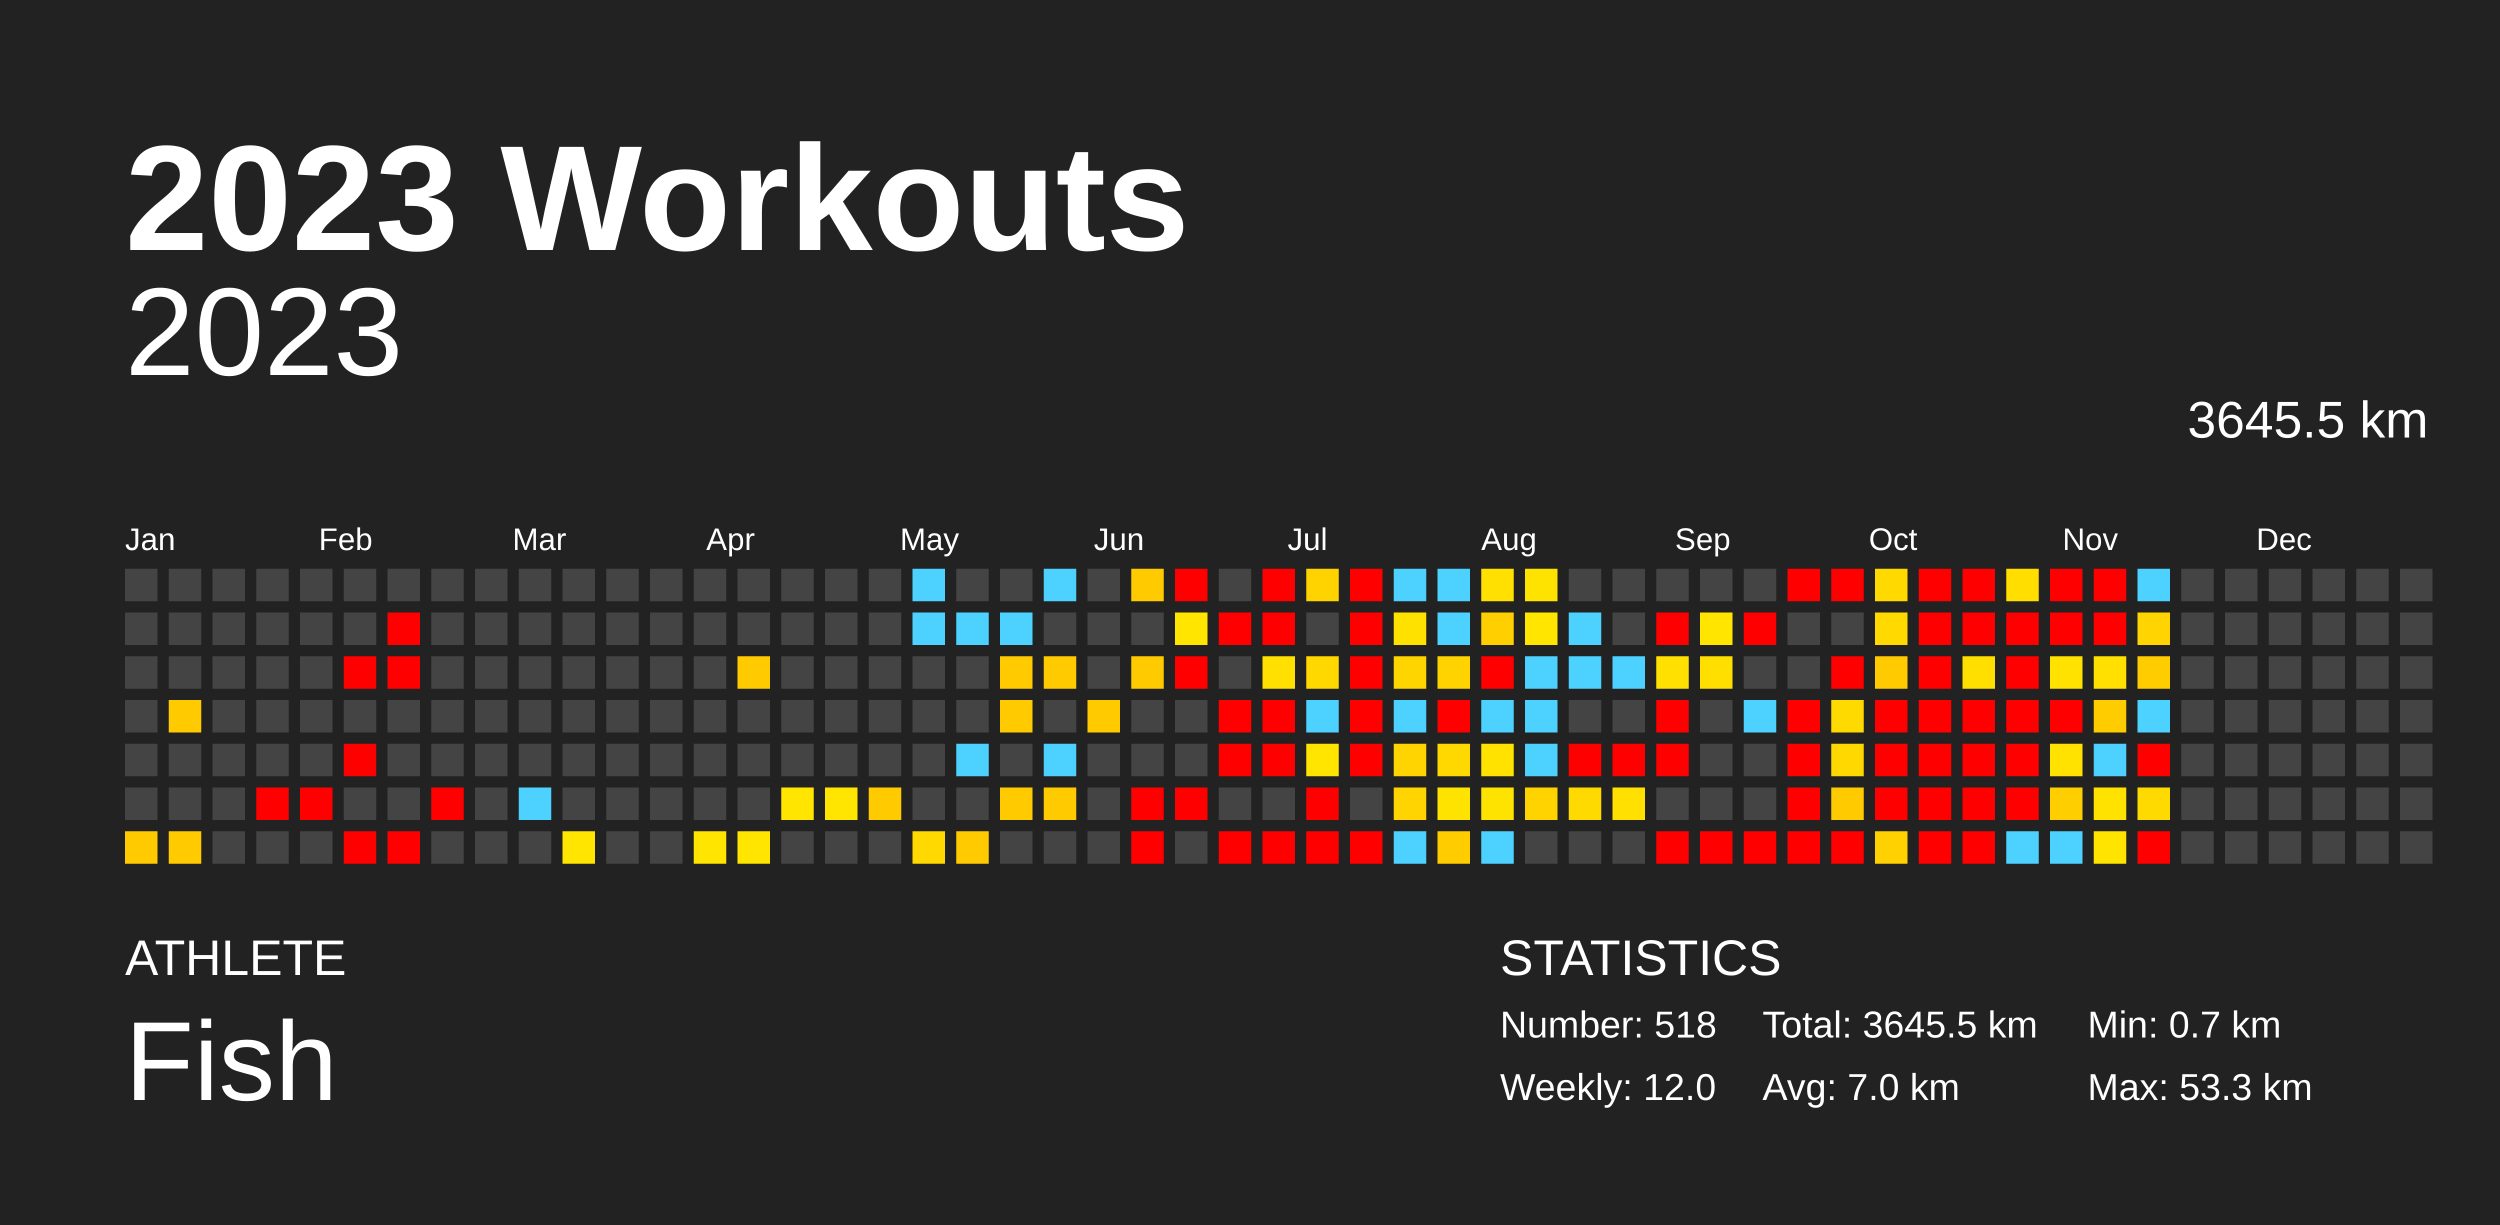
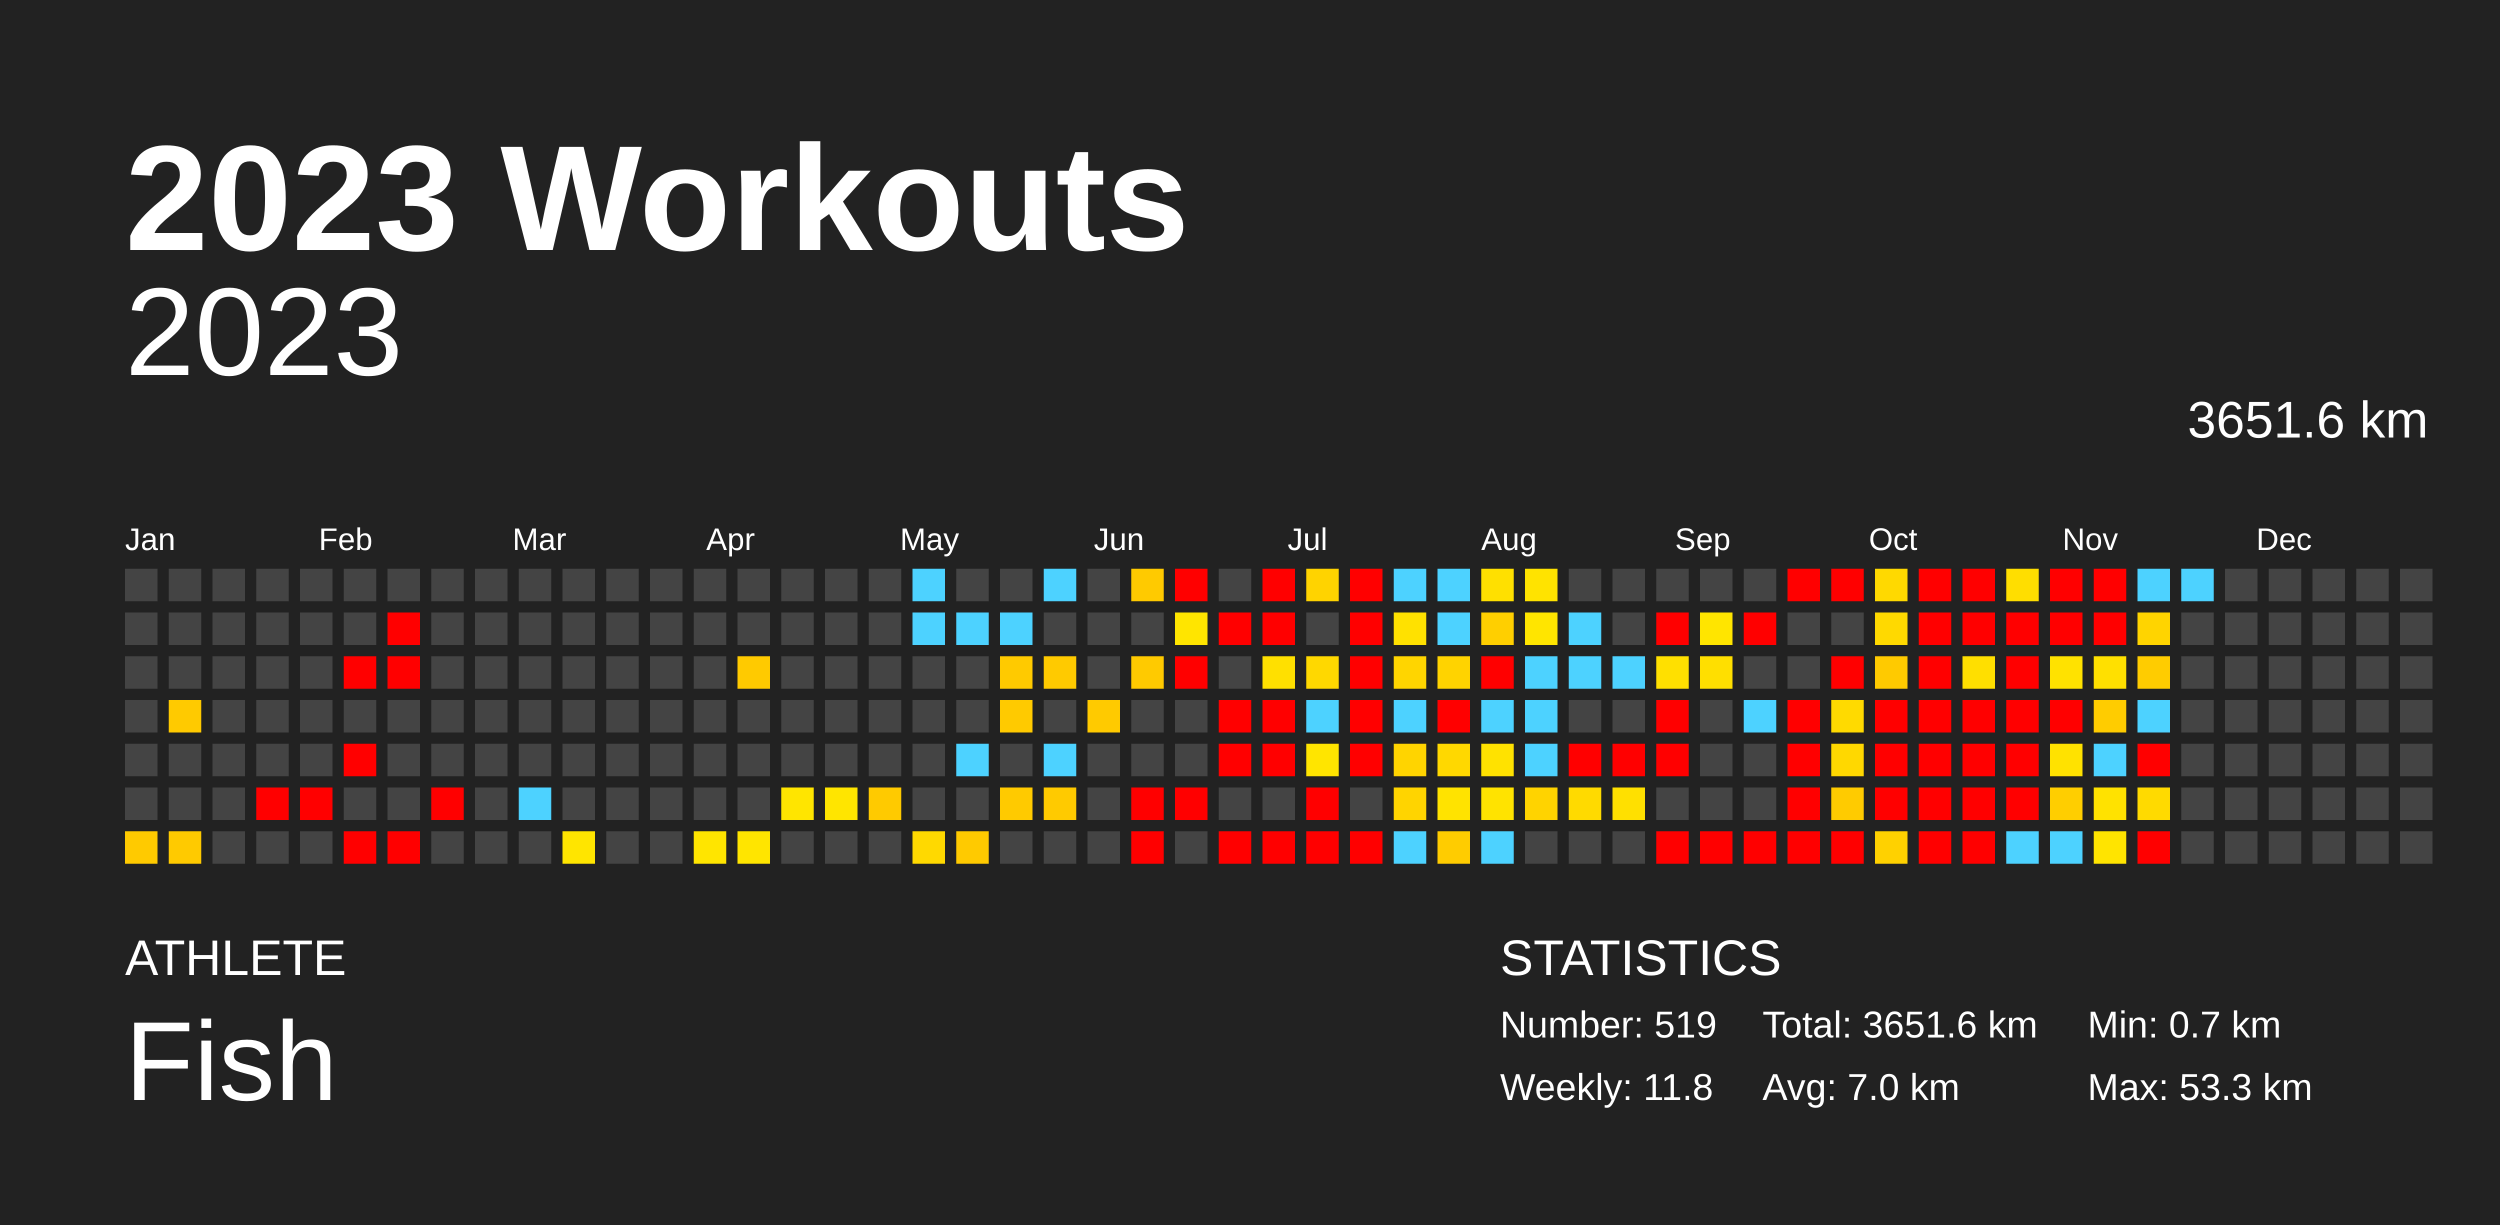
<svg xmlns="http://www.w3.org/2000/svg" baseProfile="full" height="98mm" version="1.1" viewBox="0,0,200,98" width="200mm">
  <defs />
  <rect fill="#222222" height="98" width="200" x="0" y="0" />
  <text fill="#FFFFFF" style="font-size:12px; font-family:Arial; font-weight:bold;" x="10" y="20">2023 Workouts</text>
  <text fill="#FFFFFF" style="font-size:4px; font-family:Arial" x="10" y="78">ATHLETE</text>
  <text fill="#FFFFFF" style="font-size:9px; font-family:Arial" x="10" y="88">Fish</text>
  <text fill="#FFFFFF" style="font-size:4px; font-family:Arial" x="120" y="78">STATISTICS</text>
-   <text fill="#FFFFFF" style="font-size:3px; font-family:Arial" x="120" y="83">Number: 518</text>
-   <text fill="#FFFFFF" style="font-size:3px; font-family:Arial" x="120" y="88">Weekly: 12.0</text>
-   <text fill="#FFFFFF" style="font-size:3px; font-family:Arial" x="141" y="83">Total: 3645.5 km</text>
+   <text fill="#FFFFFF" style="font-size:3px; font-family:Arial" x="120" y="83">Number: 519</text>
+   <text fill="#FFFFFF" style="font-size:3px; font-family:Arial" x="120" y="88">Weekly: 11.8</text>
+   <text fill="#FFFFFF" style="font-size:3px; font-family:Arial" x="141" y="83">Total: 3651.6 km</text>
  <text fill="#FFFFFF" style="font-size:3px; font-family:Arial" x="141" y="88">Avg: 7.0 km</text>
  <text fill="#FFFFFF" style="font-size:3px; font-family:Arial" x="167" y="83">Min: 0.7 km</text>
  <text fill="#FFFFFF" style="font-size:3px; font-family:Arial" x="167" y="88">Max: 53.3 km</text>
  <text alignment-baseline="hanging" fill="#FFFFFF" style="font-size:10.0px; font-family:Arial;" x="10" y="30">2023</text>
-   <text alignment-baseline="hanging" fill="#FFFFFF" style="font-size:4.125px; font-family:Arial;" x="175" y="35">3645.5 km</text>
+   <text alignment-baseline="hanging" fill="#FFFFFF" style="font-size:4.125px; font-family:Arial;" x="175" y="35">3651.6 km</text>
  <text fill="#FFFFFF" style="font-size:2.5px; font-family:Arial" x="10.0" y="44">Jan</text>
  <text fill="#FFFFFF" style="font-size:2.5px; font-family:Arial" x="25.5" y="44">Feb</text>
  <text fill="#FFFFFF" style="font-size:2.5px; font-family:Arial" x="41.0" y="44">Mar</text>
  <text fill="#FFFFFF" style="font-size:2.5px; font-family:Arial" x="56.5" y="44">Apr</text>
  <text fill="#FFFFFF" style="font-size:2.5px; font-family:Arial" x="72.0" y="44">May</text>
  <text fill="#FFFFFF" style="font-size:2.5px; font-family:Arial" x="87.5" y="44">Jun</text>
  <text fill="#FFFFFF" style="font-size:2.5px; font-family:Arial" x="103.0" y="44">Jul</text>
  <text fill="#FFFFFF" style="font-size:2.5px; font-family:Arial" x="118.5" y="44">Aug</text>
  <text fill="#FFFFFF" style="font-size:2.5px; font-family:Arial" x="134.0" y="44">Sep</text>
  <text fill="#FFFFFF" style="font-size:2.5px; font-family:Arial" x="149.5" y="44">Oct</text>
  <text fill="#FFFFFF" style="font-size:2.5px; font-family:Arial" x="165.0" y="44">Nov</text>
  <text fill="#FFFFFF" style="font-size:2.5px; font-family:Arial" x="180.5" y="44">Dec</text>
  <rect fill="#444444" height="2.6" width="2.6" x="10.0" y="45.5" />
  <rect fill="#444444" height="2.6" width="2.6" x="10.0" y="49.0" />
  <rect fill="#444444" height="2.6" width="2.6" x="10.0" y="52.5" />
  <rect fill="#444444" height="2.6" width="2.6" x="10.0" y="56.0" />
  <rect fill="#444444" height="2.6" width="2.6" x="10.0" y="59.5" />
  <rect fill="#444444" height="2.6" width="2.6" x="10.0" y="63.0" />
  <rect fill="#ffca00" height="2.6" width="2.6" x="10.0" y="66.5" />
  <rect fill="#444444" height="2.6" width="2.6" x="13.5" y="45.5" />
  <rect fill="#444444" height="2.6" width="2.6" x="13.5" y="49.0" />
  <rect fill="#444444" height="2.6" width="2.6" x="13.5" y="52.5" />
  <rect fill="#ffca00" height="2.6" width="2.6" x="13.5" y="56.0" />
  <rect fill="#444444" height="2.6" width="2.6" x="13.5" y="59.5" />
  <rect fill="#444444" height="2.6" width="2.6" x="13.5" y="63.0" />
  <rect fill="#ffca00" height="2.6" width="2.6" x="13.5" y="66.5" />
  <rect fill="#444444" height="2.6" width="2.6" x="17.0" y="45.5" />
  <rect fill="#444444" height="2.6" width="2.6" x="17.0" y="49.0" />
  <rect fill="#444444" height="2.6" width="2.6" x="17.0" y="52.5" />
  <rect fill="#444444" height="2.6" width="2.6" x="17.0" y="56.0" />
  <rect fill="#444444" height="2.6" width="2.6" x="17.0" y="59.5" />
  <rect fill="#444444" height="2.6" width="2.6" x="17.0" y="63.0" />
  <rect fill="#444444" height="2.6" width="2.6" x="17.0" y="66.5" />
  <rect fill="#444444" height="2.6" width="2.6" x="20.5" y="45.5" />
  <rect fill="#444444" height="2.6" width="2.6" x="20.5" y="49.0" />
  <rect fill="#444444" height="2.6" width="2.6" x="20.5" y="52.5" />
  <rect fill="#444444" height="2.6" width="2.6" x="20.5" y="56.0" />
  <rect fill="#444444" height="2.6" width="2.6" x="20.5" y="59.5" />
  <rect fill="red" height="2.6" width="2.6" x="20.5" y="63.0" />
  <rect fill="#444444" height="2.6" width="2.6" x="20.5" y="66.5" />
  <rect fill="#444444" height="2.6" width="2.6" x="24.0" y="45.5" />
  <rect fill="#444444" height="2.6" width="2.6" x="24.0" y="49.0" />
  <rect fill="#444444" height="2.6" width="2.6" x="24.0" y="52.5" />
  <rect fill="#444444" height="2.6" width="2.6" x="24.0" y="56.0" />
  <rect fill="#444444" height="2.6" width="2.6" x="24.0" y="59.5" />
  <rect fill="red" height="2.6" width="2.6" x="24.0" y="63.0" />
  <rect fill="#444444" height="2.6" width="2.6" x="24.0" y="66.5" />
  <rect fill="#444444" height="2.6" width="2.6" x="27.5" y="45.5" />
  <rect fill="#444444" height="2.6" width="2.6" x="27.5" y="49.0" />
  <rect fill="red" height="2.6" width="2.6" x="27.5" y="52.5" />
  <rect fill="#444444" height="2.6" width="2.6" x="27.5" y="56.0" />
  <rect fill="red" height="2.6" width="2.6" x="27.5" y="59.5" />
  <rect fill="#444444" height="2.6" width="2.6" x="27.5" y="63.0" />
  <rect fill="red" height="2.6" width="2.6" x="27.5" y="66.5" />
  <rect fill="#444444" height="2.6" width="2.6" x="31.0" y="45.5" />
  <rect fill="red" height="2.6" width="2.6" x="31.0" y="49.0" />
  <rect fill="red" height="2.6" width="2.6" x="31.0" y="52.5" />
  <rect fill="#444444" height="2.6" width="2.6" x="31.0" y="56.0" />
  <rect fill="#444444" height="2.6" width="2.6" x="31.0" y="59.5" />
  <rect fill="#444444" height="2.6" width="2.6" x="31.0" y="63.0" />
  <rect fill="red" height="2.6" width="2.6" x="31.0" y="66.5" />
  <rect fill="#444444" height="2.6" width="2.6" x="34.5" y="45.5" />
  <rect fill="#444444" height="2.6" width="2.6" x="34.5" y="49.0" />
  <rect fill="#444444" height="2.6" width="2.6" x="34.5" y="52.5" />
  <rect fill="#444444" height="2.6" width="2.6" x="34.5" y="56.0" />
  <rect fill="#444444" height="2.6" width="2.6" x="34.5" y="59.5" />
  <rect fill="red" height="2.6" width="2.6" x="34.5" y="63.0" />
  <rect fill="#444444" height="2.6" width="2.6" x="34.5" y="66.5" />
  <rect fill="#444444" height="2.6" width="2.6" x="38.0" y="45.5" />
  <rect fill="#444444" height="2.6" width="2.6" x="38.0" y="49.0" />
  <rect fill="#444444" height="2.6" width="2.6" x="38.0" y="52.5" />
  <rect fill="#444444" height="2.6" width="2.6" x="38.0" y="56.0" />
  <rect fill="#444444" height="2.6" width="2.6" x="38.0" y="59.5" />
  <rect fill="#444444" height="2.6" width="2.6" x="38.0" y="63.0" />
  <rect fill="#444444" height="2.6" width="2.6" x="38.0" y="66.5" />
  <rect fill="#444444" height="2.6" width="2.6" x="41.5" y="45.5" />
  <rect fill="#444444" height="2.6" width="2.6" x="41.5" y="49.0" />
  <rect fill="#444444" height="2.6" width="2.6" x="41.5" y="52.5" />
  <rect fill="#444444" height="2.6" width="2.6" x="41.5" y="56.0" />
  <rect fill="#444444" height="2.6" width="2.6" x="41.5" y="59.5" />
  <rect fill="#4dd2ff" height="2.6" width="2.6" x="41.5" y="63.0" />
  <rect fill="#444444" height="2.6" width="2.6" x="41.5" y="66.5" />
  <rect fill="#444444" height="2.6" width="2.6" x="45.0" y="45.5" />
  <rect fill="#444444" height="2.6" width="2.6" x="45.0" y="49.0" />
  <rect fill="#444444" height="2.6" width="2.6" x="45.0" y="52.5" />
  <rect fill="#444444" height="2.6" width="2.6" x="45.0" y="56.0" />
  <rect fill="#444444" height="2.6" width="2.6" x="45.0" y="59.5" />
  <rect fill="#444444" height="2.6" width="2.6" x="45.0" y="63.0" />
  <rect fill="#ffe500" height="2.6" width="2.6" x="45.0" y="66.5" />
  <rect fill="#444444" height="2.6" width="2.6" x="48.5" y="45.5" />
  <rect fill="#444444" height="2.6" width="2.6" x="48.5" y="49.0" />
  <rect fill="#444444" height="2.6" width="2.6" x="48.5" y="52.5" />
  <rect fill="#444444" height="2.6" width="2.6" x="48.5" y="56.0" />
  <rect fill="#444444" height="2.6" width="2.6" x="48.5" y="59.5" />
  <rect fill="#444444" height="2.6" width="2.6" x="48.5" y="63.0" />
  <rect fill="#444444" height="2.6" width="2.6" x="48.5" y="66.5" />
  <rect fill="#444444" height="2.6" width="2.6" x="52.0" y="45.5" />
  <rect fill="#444444" height="2.6" width="2.6" x="52.0" y="49.0" />
  <rect fill="#444444" height="2.6" width="2.6" x="52.0" y="52.5" />
  <rect fill="#444444" height="2.6" width="2.6" x="52.0" y="56.0" />
  <rect fill="#444444" height="2.6" width="2.6" x="52.0" y="59.5" />
  <rect fill="#444444" height="2.6" width="2.6" x="52.0" y="63.0" />
  <rect fill="#444444" height="2.6" width="2.6" x="52.0" y="66.5" />
  <rect fill="#444444" height="2.6" width="2.6" x="55.5" y="45.5" />
  <rect fill="#444444" height="2.6" width="2.6" x="55.5" y="49.0" />
  <rect fill="#444444" height="2.6" width="2.6" x="55.5" y="52.5" />
  <rect fill="#444444" height="2.6" width="2.6" x="55.5" y="56.0" />
  <rect fill="#444444" height="2.6" width="2.6" x="55.5" y="59.5" />
  <rect fill="#444444" height="2.6" width="2.6" x="55.5" y="63.0" />
  <rect fill="#ffe500" height="2.6" width="2.6" x="55.5" y="66.5" />
  <rect fill="#444444" height="2.6" width="2.6" x="59.0" y="45.5" />
  <rect fill="#444444" height="2.6" width="2.6" x="59.0" y="49.0" />
  <rect fill="#ffca00" height="2.6" width="2.6" x="59.0" y="52.5" />
  <rect fill="#444444" height="2.6" width="2.6" x="59.0" y="56.0" />
  <rect fill="#444444" height="2.6" width="2.6" x="59.0" y="59.5" />
  <rect fill="#444444" height="2.6" width="2.6" x="59.0" y="63.0" />
  <rect fill="#ffe500" height="2.6" width="2.6" x="59.0" y="66.5" />
  <rect fill="#444444" height="2.6" width="2.6" x="62.5" y="45.5" />
  <rect fill="#444444" height="2.6" width="2.6" x="62.5" y="49.0" />
  <rect fill="#444444" height="2.6" width="2.6" x="62.5" y="52.5" />
  <rect fill="#444444" height="2.6" width="2.6" x="62.5" y="56.0" />
  <rect fill="#444444" height="2.6" width="2.6" x="62.5" y="59.5" />
  <rect fill="#ffe500" height="2.6" width="2.6" x="62.5" y="63.0" />
  <rect fill="#444444" height="2.6" width="2.6" x="62.5" y="66.5" />
  <rect fill="#444444" height="2.6" width="2.6" x="66.0" y="45.5" />
  <rect fill="#444444" height="2.6" width="2.6" x="66.0" y="49.0" />
  <rect fill="#444444" height="2.6" width="2.6" x="66.0" y="52.5" />
  <rect fill="#444444" height="2.6" width="2.6" x="66.0" y="56.0" />
  <rect fill="#444444" height="2.6" width="2.6" x="66.0" y="59.5" />
  <rect fill="#ffe500" height="2.6" width="2.6" x="66.0" y="63.0" />
  <rect fill="#444444" height="2.6" width="2.6" x="66.0" y="66.5" />
  <rect fill="#444444" height="2.6" width="2.6" x="69.5" y="45.5" />
  <rect fill="#444444" height="2.6" width="2.6" x="69.5" y="49.0" />
  <rect fill="#444444" height="2.6" width="2.6" x="69.5" y="52.5" />
  <rect fill="#444444" height="2.6" width="2.6" x="69.5" y="56.0" />
  <rect fill="#444444" height="2.6" width="2.6" x="69.5" y="59.5" />
  <rect fill="#ffca00" height="2.6" width="2.6" x="69.5" y="63.0" />
  <rect fill="#444444" height="2.6" width="2.6" x="69.5" y="66.5" />
  <rect fill="#4dd2ff" height="2.6" width="2.6" x="73.0" y="45.5" />
  <rect fill="#4dd2ff" height="2.6" width="2.6" x="73.0" y="49.0" />
  <rect fill="#444444" height="2.6" width="2.6" x="73.0" y="52.5" />
  <rect fill="#444444" height="2.6" width="2.6" x="73.0" y="56.0" />
  <rect fill="#444444" height="2.6" width="2.6" x="73.0" y="59.5" />
  <rect fill="#444444" height="2.6" width="2.6" x="73.0" y="63.0" />
  <rect fill="#ffd900" height="2.6" width="2.6" x="73.0" y="66.5" />
  <rect fill="#444444" height="2.6" width="2.6" x="76.5" y="45.5" />
  <rect fill="#4dd2ff" height="2.6" width="2.6" x="76.5" y="49.0" />
  <rect fill="#444444" height="2.6" width="2.6" x="76.5" y="52.5" />
  <rect fill="#444444" height="2.6" width="2.6" x="76.5" y="56.0" />
  <rect fill="#4dd2ff" height="2.6" width="2.6" x="76.5" y="59.5" />
  <rect fill="#444444" height="2.6" width="2.6" x="76.5" y="63.0" />
  <rect fill="#ffca00" height="2.6" width="2.6" x="76.5" y="66.5" />
  <rect fill="#444444" height="2.6" width="2.6" x="80.0" y="45.5" />
  <rect fill="#4dd2ff" height="2.6" width="2.6" x="80.0" y="49.0" />
  <rect fill="#ffca00" height="2.6" width="2.6" x="80.0" y="52.5" />
  <rect fill="#ffca00" height="2.6" width="2.6" x="80.0" y="56.0" />
  <rect fill="#444444" height="2.6" width="2.6" x="80.0" y="59.5" />
  <rect fill="#ffca00" height="2.6" width="2.6" x="80.0" y="63.0" />
  <rect fill="#444444" height="2.6" width="2.6" x="80.0" y="66.5" />
  <rect fill="#4dd2ff" height="2.6" width="2.6" x="83.5" y="45.5" />
  <rect fill="#444444" height="2.6" width="2.6" x="83.5" y="49.0" />
  <rect fill="#ffca00" height="2.6" width="2.6" x="83.5" y="52.5" />
  <rect fill="#444444" height="2.6" width="2.6" x="83.5" y="56.0" />
  <rect fill="#4dd2ff" height="2.6" width="2.6" x="83.5" y="59.5" />
  <rect fill="#ffca00" height="2.6" width="2.6" x="83.5" y="63.0" />
  <rect fill="#444444" height="2.6" width="2.6" x="83.5" y="66.5" />
  <rect fill="#444444" height="2.6" width="2.6" x="87.0" y="45.5" />
  <rect fill="#444444" height="2.6" width="2.6" x="87.0" y="49.0" />
  <rect fill="#444444" height="2.6" width="2.6" x="87.0" y="52.5" />
  <rect fill="#ffca00" height="2.6" width="2.6" x="87.0" y="56.0" />
  <rect fill="#444444" height="2.6" width="2.6" x="87.0" y="59.5" />
  <rect fill="#444444" height="2.6" width="2.6" x="87.0" y="63.0" />
  <rect fill="#444444" height="2.6" width="2.6" x="87.0" y="66.5" />
  <rect fill="#ffca00" height="2.6" width="2.6" x="90.5" y="45.5" />
  <rect fill="#444444" height="2.6" width="2.6" x="90.5" y="49.0" />
  <rect fill="#ffca00" height="2.6" width="2.6" x="90.5" y="52.5" />
  <rect fill="#444444" height="2.6" width="2.6" x="90.5" y="56.0" />
  <rect fill="#444444" height="2.6" width="2.6" x="90.5" y="59.5" />
  <rect fill="red" height="2.6" width="2.6" x="90.5" y="63.0" />
  <rect fill="red" height="2.6" width="2.6" x="90.5" y="66.5" />
  <rect fill="red" height="2.6" width="2.6" x="94.0" y="45.5" />
  <rect fill="#ffe500" height="2.6" width="2.6" x="94.0" y="49.0" />
  <rect fill="red" height="2.6" width="2.6" x="94.0" y="52.5" />
  <rect fill="#444444" height="2.6" width="2.6" x="94.0" y="56.0" />
  <rect fill="#444444" height="2.6" width="2.6" x="94.0" y="59.5" />
  <rect fill="red" height="2.6" width="2.6" x="94.0" y="63.0" />
  <rect fill="#444444" height="2.6" width="2.6" x="94.0" y="66.5" />
  <rect fill="#444444" height="2.6" width="2.6" x="97.5" y="45.5" />
  <rect fill="red" height="2.6" width="2.6" x="97.5" y="49.0" />
  <rect fill="#444444" height="2.6" width="2.6" x="97.5" y="52.5" />
  <rect fill="red" height="2.6" width="2.6" x="97.5" y="56.0" />
  <rect fill="red" height="2.6" width="2.6" x="97.5" y="59.5" />
  <rect fill="#444444" height="2.6" width="2.6" x="97.5" y="63.0" />
  <rect fill="red" height="2.6" width="2.6" x="97.5" y="66.5" />
  <rect fill="red" height="2.6" width="2.6" x="101.0" y="45.5" />
  <rect fill="red" height="2.6" width="2.6" x="101.0" y="49.0" />
  <rect fill="#ffe000" height="2.6" width="2.6" x="101.0" y="52.5" />
  <rect fill="red" height="2.6" width="2.6" x="101.0" y="56.0" />
  <rect fill="red" height="2.6" width="2.6" x="101.0" y="59.5" />
  <rect fill="#444444" height="2.6" width="2.6" x="101.0" y="63.0" />
  <rect fill="red" height="2.6" width="2.6" x="101.0" y="66.5" />
  <rect fill="#ffd300" height="2.6" width="2.6" x="104.5" y="45.5" />
  <rect fill="#444444" height="2.6" width="2.6" x="104.5" y="49.0" />
  <rect fill="#ffd800" height="2.6" width="2.6" x="104.5" y="52.5" />
  <rect fill="#4dd2ff" height="2.6" width="2.6" x="104.5" y="56.0" />
  <rect fill="#ffe500" height="2.6" width="2.6" x="104.5" y="59.5" />
  <rect fill="red" height="2.6" width="2.6" x="104.5" y="63.0" />
  <rect fill="red" height="2.6" width="2.6" x="104.5" y="66.5" />
  <rect fill="red" height="2.6" width="2.6" x="108.0" y="45.5" />
  <rect fill="red" height="2.6" width="2.6" x="108.0" y="49.0" />
  <rect fill="red" height="2.6" width="2.6" x="108.0" y="52.5" />
  <rect fill="red" height="2.6" width="2.6" x="108.0" y="56.0" />
  <rect fill="red" height="2.6" width="2.6" x="108.0" y="59.5" />
  <rect fill="#444444" height="2.6" width="2.6" x="108.0" y="63.0" />
  <rect fill="red" height="2.6" width="2.6" x="108.0" y="66.5" />
  <rect fill="#4dd2ff" height="2.6" width="2.6" x="111.5" y="45.5" />
  <rect fill="#ffe100" height="2.6" width="2.6" x="111.5" y="49.0" />
  <rect fill="#ffd500" height="2.6" width="2.6" x="111.5" y="52.5" />
  <rect fill="#4dd2ff" height="2.6" width="2.6" x="111.5" y="56.0" />
  <rect fill="#ffd400" height="2.6" width="2.6" x="111.5" y="59.5" />
  <rect fill="#ffd400" height="2.6" width="2.6" x="111.5" y="63.0" />
  <rect fill="#4dd2ff" height="2.6" width="2.6" x="111.5" y="66.5" />
  <rect fill="#4dd2ff" height="2.6" width="2.6" x="115.0" y="45.5" />
  <rect fill="#4dd2ff" height="2.6" width="2.6" x="115.0" y="49.0" />
  <rect fill="#ffd300" height="2.6" width="2.6" x="115.0" y="52.5" />
  <rect fill="red" height="2.6" width="2.6" x="115.0" y="56.0" />
  <rect fill="#ffd800" height="2.6" width="2.6" x="115.0" y="59.5" />
  <rect fill="#ffe300" height="2.6" width="2.6" x="115.0" y="63.0" />
  <rect fill="#ffcc00" height="2.6" width="2.6" x="115.0" y="66.5" />
  <rect fill="#ffe000" height="2.6" width="2.6" x="118.5" y="45.5" />
  <rect fill="#ffcf00" height="2.6" width="2.6" x="118.5" y="49.0" />
  <rect fill="red" height="2.6" width="2.6" x="118.5" y="52.5" />
  <rect fill="#4dd2ff" height="2.6" width="2.6" x="118.5" y="56.0" />
  <rect fill="#ffe200" height="2.6" width="2.6" x="118.5" y="59.5" />
  <rect fill="#ffe300" height="2.6" width="2.6" x="118.5" y="63.0" />
  <rect fill="#4dd2ff" height="2.6" width="2.6" x="118.5" y="66.5" />
  <rect fill="#ffe300" height="2.6" width="2.6" x="122.0" y="45.5" />
  <rect fill="#ffe500" height="2.6" width="2.6" x="122.0" y="49.0" />
  <rect fill="#4dd2ff" height="2.6" width="2.6" x="122.0" y="52.5" />
  <rect fill="#4dd2ff" height="2.6" width="2.6" x="122.0" y="56.0" />
  <rect fill="#4dd2ff" height="2.6" width="2.6" x="122.0" y="59.5" />
  <rect fill="#ffd300" height="2.6" width="2.6" x="122.0" y="63.0" />
  <rect fill="#444444" height="2.6" width="2.6" x="122.0" y="66.5" />
  <rect fill="#444444" height="2.6" width="2.6" x="125.5" y="45.5" />
  <rect fill="#4dd2ff" height="2.6" width="2.6" x="125.5" y="49.0" />
  <rect fill="#4dd2ff" height="2.6" width="2.6" x="125.5" y="52.5" />
  <rect fill="#444444" height="2.6" width="2.6" x="125.5" y="56.0" />
  <rect fill="red" height="2.6" width="2.6" x="125.5" y="59.5" />
  <rect fill="#ffda00" height="2.6" width="2.6" x="125.5" y="63.0" />
  <rect fill="#444444" height="2.6" width="2.6" x="125.5" y="66.5" />
  <rect fill="#444444" height="2.6" width="2.6" x="129.0" y="45.5" />
  <rect fill="#444444" height="2.6" width="2.6" x="129.0" y="49.0" />
  <rect fill="#4dd2ff" height="2.6" width="2.6" x="129.0" y="52.5" />
  <rect fill="#444444" height="2.6" width="2.6" x="129.0" y="56.0" />
  <rect fill="red" height="2.6" width="2.6" x="129.0" y="59.5" />
  <rect fill="#ffe000" height="2.6" width="2.6" x="129.0" y="63.0" />
  <rect fill="#444444" height="2.6" width="2.6" x="129.0" y="66.5" />
  <rect fill="#444444" height="2.6" width="2.6" x="132.5" y="45.5" />
  <rect fill="red" height="2.6" width="2.6" x="132.5" y="49.0" />
  <rect fill="#ffe000" height="2.6" width="2.6" x="132.5" y="52.5" />
  <rect fill="red" height="2.6" width="2.6" x="132.5" y="56.0" />
  <rect fill="red" height="2.6" width="2.6" x="132.5" y="59.5" />
  <rect fill="#444444" height="2.6" width="2.6" x="132.5" y="63.0" />
  <rect fill="red" height="2.6" width="2.6" x="132.5" y="66.5" />
  <rect fill="#444444" height="2.6" width="2.6" x="136.0" y="45.5" />
  <rect fill="#ffe500" height="2.6" width="2.6" x="136.0" y="49.0" />
  <rect fill="#ffdf00" height="2.6" width="2.6" x="136.0" y="52.5" />
  <rect fill="#444444" height="2.6" width="2.6" x="136.0" y="56.0" />
  <rect fill="#444444" height="2.6" width="2.6" x="136.0" y="59.5" />
  <rect fill="#444444" height="2.6" width="2.6" x="136.0" y="63.0" />
  <rect fill="red" height="2.6" width="2.6" x="136.0" y="66.5" />
  <rect fill="#444444" height="2.6" width="2.6" x="139.5" y="45.5" />
  <rect fill="red" height="2.6" width="2.6" x="139.5" y="49.0" />
  <rect fill="#444444" height="2.6" width="2.6" x="139.5" y="52.5" />
  <rect fill="#4dd2ff" height="2.6" width="2.6" x="139.5" y="56.0" />
  <rect fill="#444444" height="2.6" width="2.6" x="139.5" y="59.5" />
  <rect fill="#444444" height="2.6" width="2.6" x="139.5" y="63.0" />
  <rect fill="red" height="2.6" width="2.6" x="139.5" y="66.5" />
  <rect fill="red" height="2.6" width="2.6" x="143.0" y="45.5" />
  <rect fill="#444444" height="2.6" width="2.6" x="143.0" y="49.0" />
  <rect fill="#444444" height="2.6" width="2.6" x="143.0" y="52.5" />
  <rect fill="red" height="2.6" width="2.6" x="143.0" y="56.0" />
  <rect fill="red" height="2.6" width="2.6" x="143.0" y="59.5" />
  <rect fill="red" height="2.6" width="2.6" x="143.0" y="63.0" />
  <rect fill="red" height="2.6" width="2.6" x="143.0" y="66.5" />
  <rect fill="red" height="2.6" width="2.6" x="146.5" y="45.5" />
  <rect fill="#444444" height="2.6" width="2.6" x="146.5" y="49.0" />
  <rect fill="red" height="2.6" width="2.6" x="146.5" y="52.5" />
  <rect fill="#ffda00" height="2.6" width="2.6" x="146.5" y="56.0" />
  <rect fill="#ffd800" height="2.6" width="2.6" x="146.5" y="59.5" />
  <rect fill="#ffcb00" height="2.6" width="2.6" x="146.5" y="63.0" />
  <rect fill="red" height="2.6" width="2.6" x="146.5" y="66.5" />
  <rect fill="#ffd900" height="2.6" width="2.6" x="150.0" y="45.5" />
  <rect fill="#ffd900" height="2.6" width="2.6" x="150.0" y="49.0" />
  <rect fill="#ffca00" height="2.6" width="2.6" x="150.0" y="52.5" />
  <rect fill="red" height="2.6" width="2.6" x="150.0" y="56.0" />
  <rect fill="red" height="2.6" width="2.6" x="150.0" y="59.5" />
  <rect fill="red" height="2.6" width="2.6" x="150.0" y="63.0" />
  <rect fill="#ffd100" height="2.6" width="2.6" x="150.0" y="66.5" />
  <rect fill="red" height="2.6" width="2.6" x="153.5" y="45.5" />
  <rect fill="red" height="2.6" width="2.6" x="153.5" y="49.0" />
  <rect fill="red" height="2.6" width="2.6" x="153.5" y="52.5" />
  <rect fill="red" height="2.6" width="2.6" x="153.5" y="56.0" />
  <rect fill="red" height="2.6" width="2.6" x="153.5" y="59.5" />
  <rect fill="red" height="2.6" width="2.6" x="153.5" y="63.0" />
  <rect fill="red" height="2.6" width="2.6" x="153.5" y="66.5" />
  <rect fill="red" height="2.6" width="2.6" x="157.0" y="45.5" />
  <rect fill="red" height="2.6" width="2.6" x="157.0" y="49.0" />
  <rect fill="#ffdf00" height="2.6" width="2.6" x="157.0" y="52.5" />
  <rect fill="red" height="2.6" width="2.6" x="157.0" y="56.0" />
  <rect fill="red" height="2.6" width="2.6" x="157.0" y="59.5" />
  <rect fill="red" height="2.6" width="2.6" x="157.0" y="63.0" />
  <rect fill="red" height="2.6" width="2.6" x="157.0" y="66.5" />
  <rect fill="#ffde00" height="2.6" width="2.6" x="160.5" y="45.5" />
  <rect fill="red" height="2.6" width="2.6" x="160.5" y="49.0" />
  <rect fill="red" height="2.6" width="2.6" x="160.5" y="52.5" />
  <rect fill="red" height="2.6" width="2.6" x="160.5" y="56.0" />
  <rect fill="red" height="2.6" width="2.6" x="160.5" y="59.5" />
  <rect fill="red" height="2.6" width="2.6" x="160.5" y="63.0" />
  <rect fill="#4dd2ff" height="2.6" width="2.6" x="160.5" y="66.5" />
  <rect fill="red" height="2.6" width="2.6" x="164.0" y="45.5" />
  <rect fill="red" height="2.6" width="2.6" x="164.0" y="49.0" />
  <rect fill="#ffe200" height="2.6" width="2.6" x="164.0" y="52.5" />
  <rect fill="red" height="2.6" width="2.6" x="164.0" y="56.0" />
  <rect fill="#ffe200" height="2.6" width="2.6" x="164.0" y="59.5" />
  <rect fill="#ffce00" height="2.6" width="2.6" x="164.0" y="63.0" />
  <rect fill="#4dd2ff" height="2.6" width="2.6" x="164.0" y="66.5" />
  <rect fill="red" height="2.6" width="2.6" x="167.5" y="45.5" />
  <rect fill="red" height="2.6" width="2.6" x="167.5" y="49.0" />
  <rect fill="#ffe000" height="2.6" width="2.6" x="167.5" y="52.5" />
  <rect fill="#ffcc00" height="2.6" width="2.6" x="167.5" y="56.0" />
  <rect fill="#4dd2ff" height="2.6" width="2.6" x="167.5" y="59.5" />
  <rect fill="#ffe200" height="2.6" width="2.6" x="167.5" y="63.0" />
  <rect fill="#ffe400" height="2.6" width="2.6" x="167.5" y="66.5" />
  <rect fill="#4dd2ff" height="2.6" width="2.6" x="171.0" y="45.5" />
  <rect fill="#ffd400" height="2.6" width="2.6" x="171.0" y="49.0" />
  <rect fill="#ffcc00" height="2.6" width="2.6" x="171.0" y="52.5" />
  <rect fill="#4dd2ff" height="2.6" width="2.6" x="171.0" y="56.0" />
  <rect fill="red" height="2.6" width="2.6" x="171.0" y="59.5" />
  <rect fill="#ffda00" height="2.6" width="2.6" x="171.0" y="63.0" />
  <rect fill="red" height="2.6" width="2.6" x="171.0" y="66.5" />
-   <rect fill="#444444" height="2.6" width="2.6" x="174.5" y="45.5" />
+   <rect fill="#4dd2ff" height="2.6" width="2.6" x="174.5" y="45.5" />
  <rect fill="#444444" height="2.6" width="2.6" x="174.5" y="49.0" />
  <rect fill="#444444" height="2.6" width="2.6" x="174.5" y="52.5" />
  <rect fill="#444444" height="2.6" width="2.6" x="174.5" y="56.0" />
  <rect fill="#444444" height="2.6" width="2.6" x="174.5" y="59.5" />
  <rect fill="#444444" height="2.6" width="2.6" x="174.5" y="63.0" />
  <rect fill="#444444" height="2.6" width="2.6" x="174.5" y="66.5" />
  <rect fill="#444444" height="2.6" width="2.6" x="178.0" y="45.5" />
  <rect fill="#444444" height="2.6" width="2.6" x="178.0" y="49.0" />
  <rect fill="#444444" height="2.6" width="2.6" x="178.0" y="52.5" />
  <rect fill="#444444" height="2.6" width="2.6" x="178.0" y="56.0" />
  <rect fill="#444444" height="2.6" width="2.6" x="178.0" y="59.5" />
  <rect fill="#444444" height="2.6" width="2.6" x="178.0" y="63.0" />
  <rect fill="#444444" height="2.6" width="2.6" x="178.0" y="66.5" />
  <rect fill="#444444" height="2.6" width="2.6" x="181.5" y="45.5" />
  <rect fill="#444444" height="2.6" width="2.6" x="181.5" y="49.0" />
  <rect fill="#444444" height="2.6" width="2.6" x="181.5" y="52.5" />
  <rect fill="#444444" height="2.6" width="2.6" x="181.5" y="56.0" />
  <rect fill="#444444" height="2.6" width="2.6" x="181.5" y="59.5" />
  <rect fill="#444444" height="2.6" width="2.6" x="181.5" y="63.0" />
  <rect fill="#444444" height="2.6" width="2.6" x="181.5" y="66.5" />
  <rect fill="#444444" height="2.6" width="2.6" x="185.0" y="45.5" />
  <rect fill="#444444" height="2.6" width="2.6" x="185.0" y="49.0" />
  <rect fill="#444444" height="2.6" width="2.6" x="185.0" y="52.5" />
  <rect fill="#444444" height="2.6" width="2.6" x="185.0" y="56.0" />
  <rect fill="#444444" height="2.6" width="2.6" x="185.0" y="59.5" />
  <rect fill="#444444" height="2.6" width="2.6" x="185.0" y="63.0" />
  <rect fill="#444444" height="2.6" width="2.6" x="185.0" y="66.5" />
  <rect fill="#444444" height="2.6" width="2.6" x="188.5" y="45.5" />
  <rect fill="#444444" height="2.6" width="2.6" x="188.5" y="49.0" />
  <rect fill="#444444" height="2.6" width="2.6" x="188.5" y="52.5" />
  <rect fill="#444444" height="2.6" width="2.6" x="188.5" y="56.0" />
  <rect fill="#444444" height="2.6" width="2.6" x="188.5" y="59.5" />
  <rect fill="#444444" height="2.6" width="2.6" x="188.5" y="63.0" />
  <rect fill="#444444" height="2.6" width="2.6" x="188.5" y="66.5" />
  <rect fill="#444444" height="2.6" width="2.6" x="192.0" y="45.5" />
  <rect fill="#444444" height="2.6" width="2.6" x="192.0" y="49.0" />
  <rect fill="#444444" height="2.6" width="2.6" x="192.0" y="52.5" />
  <rect fill="#444444" height="2.6" width="2.6" x="192.0" y="56.0" />
  <rect fill="#444444" height="2.6" width="2.6" x="192.0" y="59.5" />
  <rect fill="#444444" height="2.6" width="2.6" x="192.0" y="63.0" />
  <rect fill="#444444" height="2.6" width="2.6" x="192.0" y="66.5" />
</svg>
